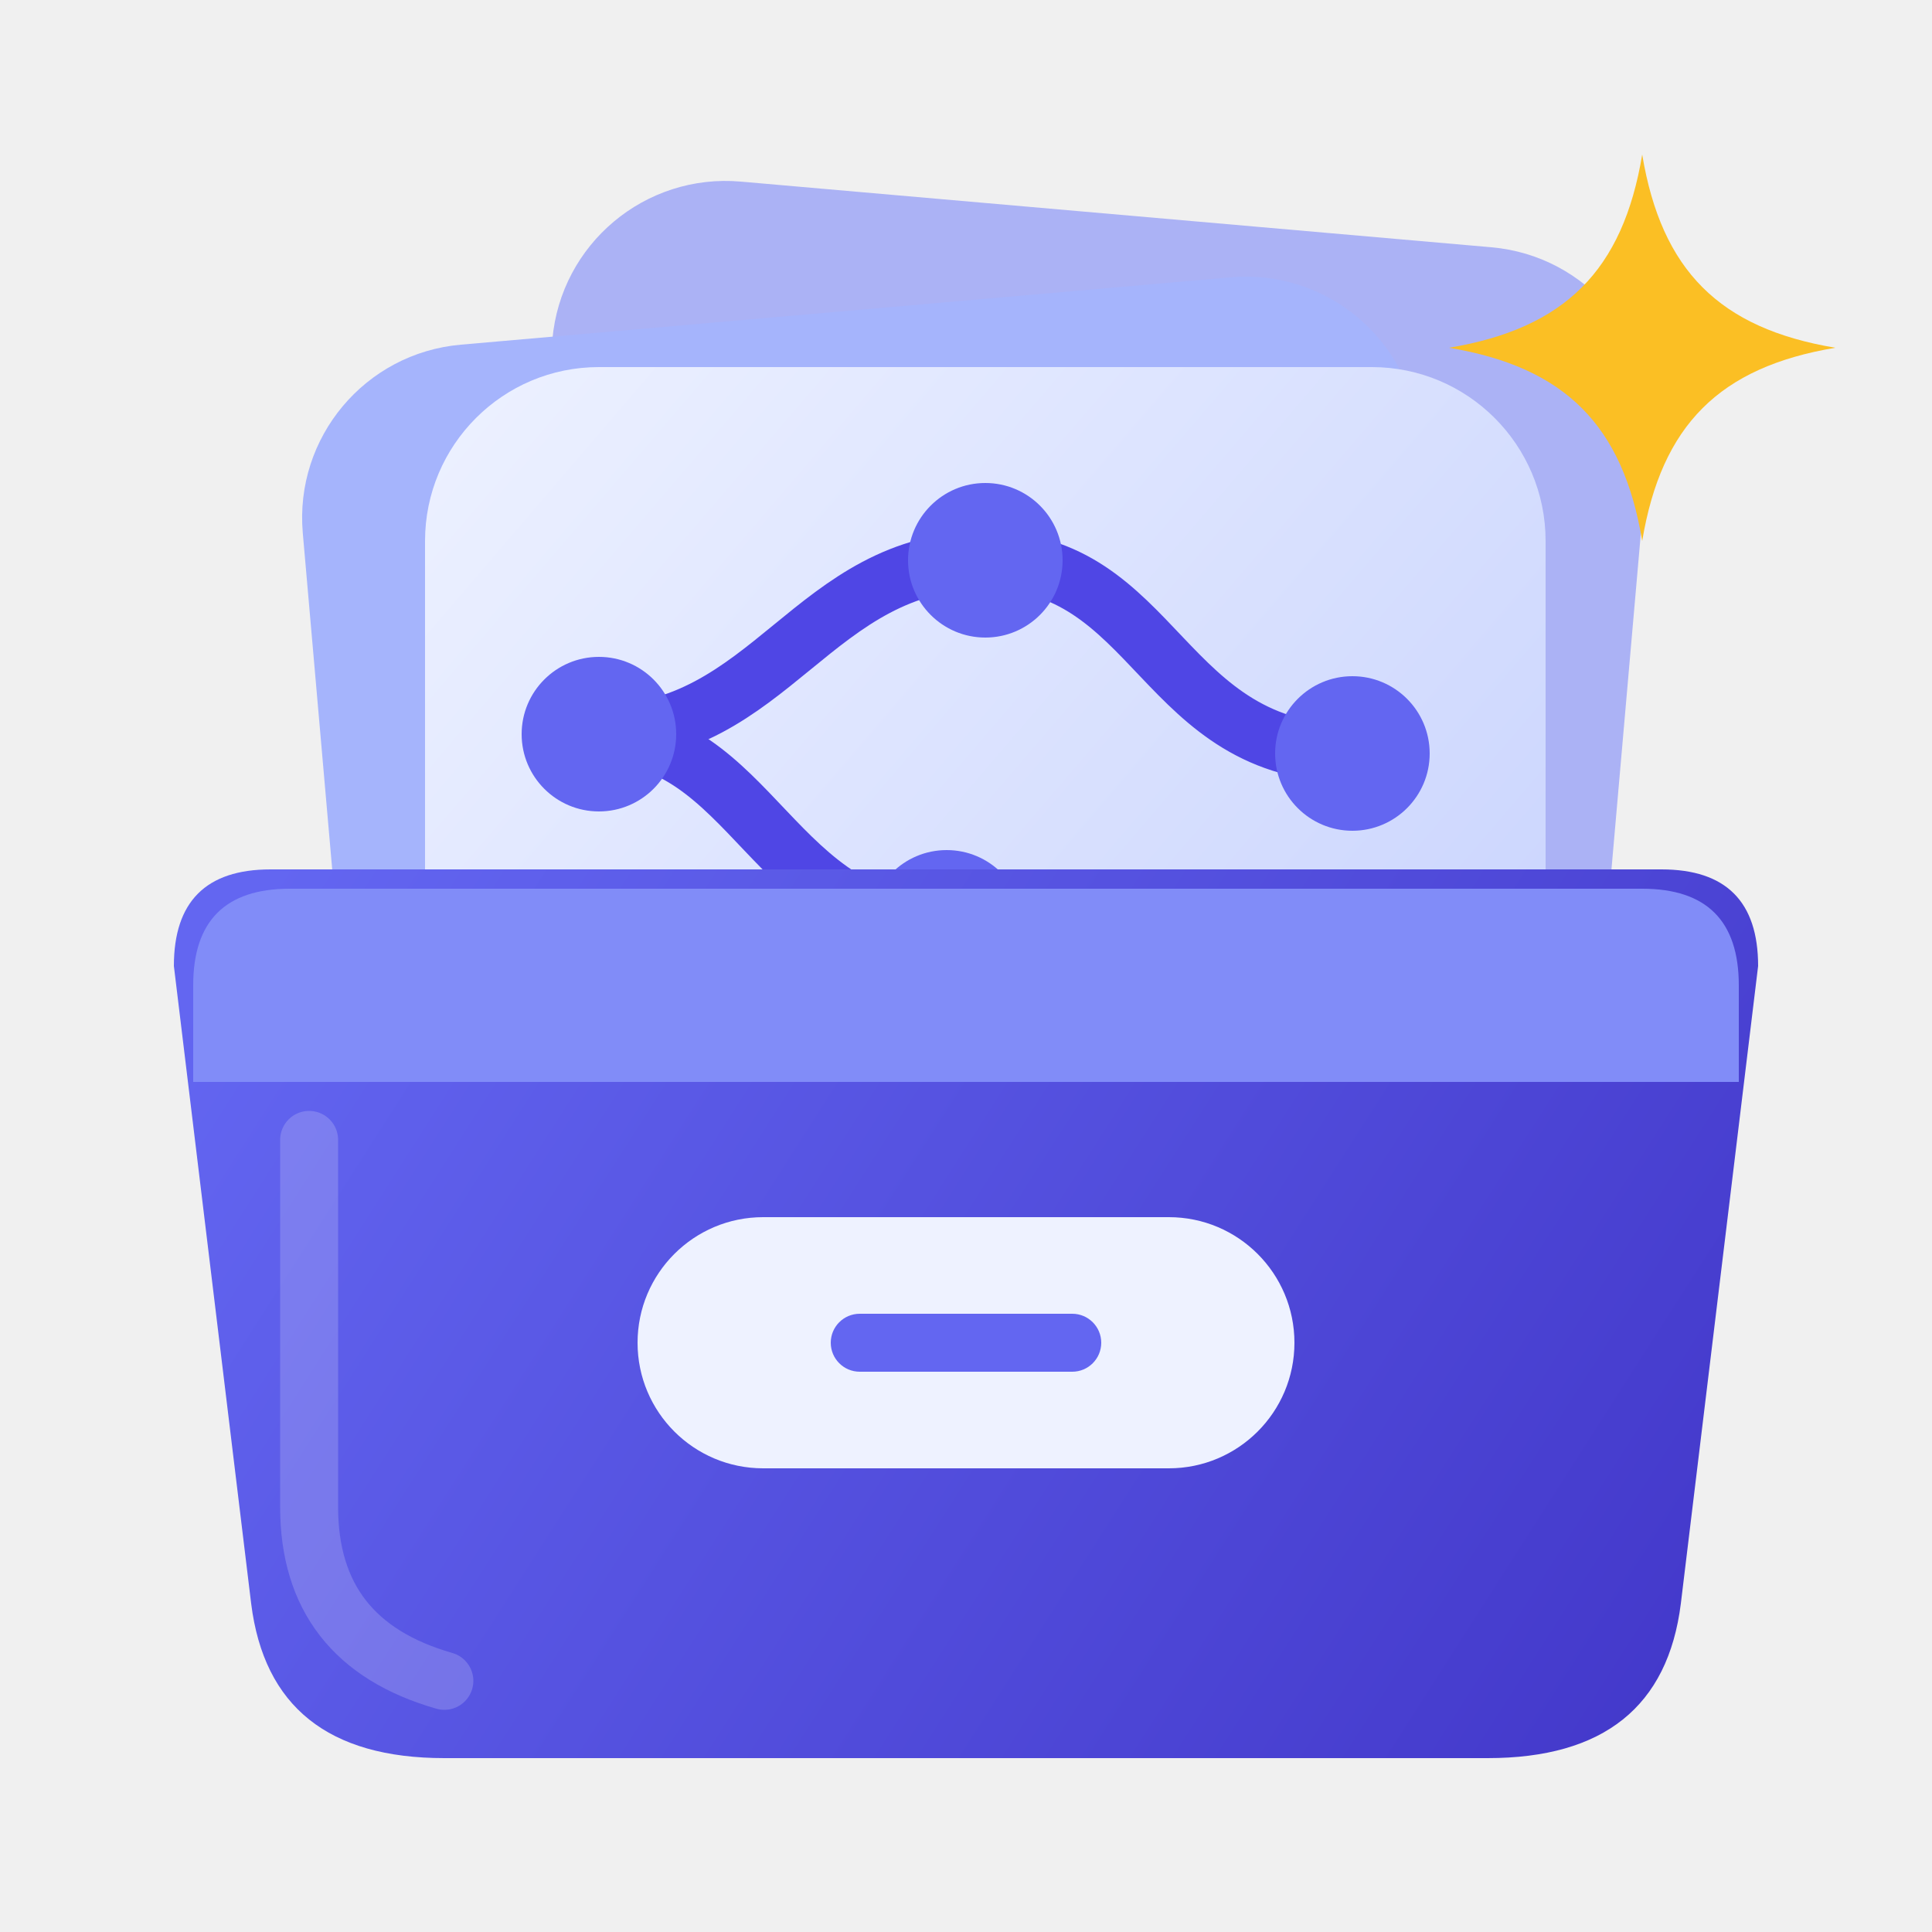
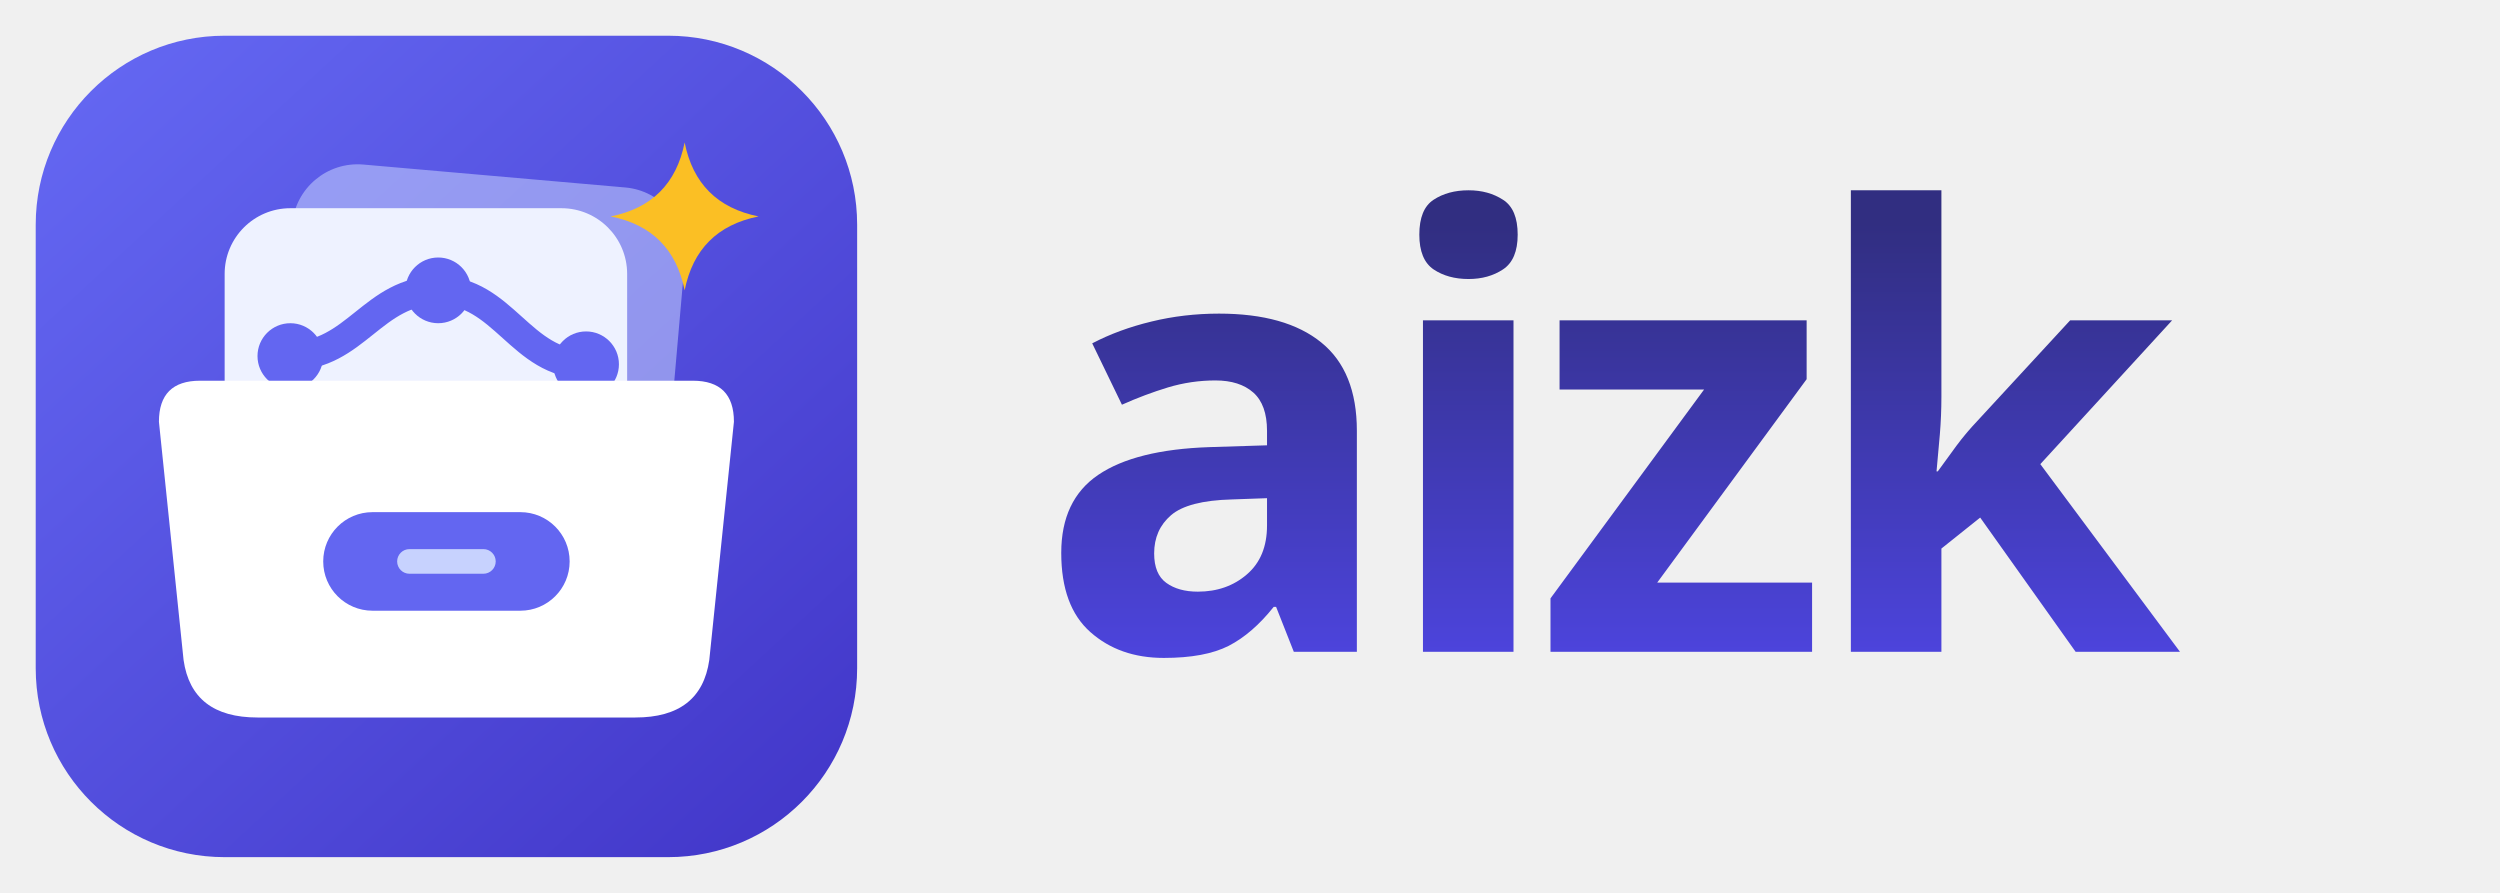
- <svg xmlns="http://www.w3.org/2000/svg" viewBox="0 0 100 100" fill="none" role="img" aria-labelledby="title desc">
+ <svg xmlns="http://www.w3.org/2000/svg" width="560" height="200" viewBox="0 0 280 100" fill="none" role="img" aria-labelledby="title desc">
  <defs>
-     <linearGradient id="memory" x1="14" y1="45" x2="86" y2="91" gradientUnits="userSpaceOnUse">
+     <linearGradient id="logo-indigo" x1="8" y1="5" x2="92" y2="96" gradientUnits="userSpaceOnUse">
      <stop offset="0" stop-color="#6366f1" />
      <stop offset="1" stop-color="#4338ca" />
    </linearGradient>
-     <linearGradient id="card" x1="22" y1="17" x2="78" y2="65" gradientUnits="userSpaceOnUse">
-       <stop offset="0" stop-color="#eef2ff" />
-       <stop offset="1" stop-color="#c7d2fe" />
+     <linearGradient id="logo-word" x1="116" y1="25" x2="116" y2="78" gradientUnits="userSpaceOnUse">
+       <stop offset="0" stop-color="#312e81" />
+       <stop offset="1" stop-color="#4f46e5" />
    </linearGradient>
  </defs>
-   <rect x="27" y="11" width="57" height="52" rx="9" transform="rotate(5 55.5 37)" fill="#818cf8" opacity="0.62" />
-   <rect x="17" y="16" width="58" height="51" rx="9" transform="rotate(-5 46 41.5)" fill="#a5b4fc" />
-   <rect x="22" y="19" width="58" height="51" rx="9" fill="url(#card)" />
-   <g stroke="#4f46e5" stroke-width="3" stroke-linecap="round" stroke-linejoin="round">
-     <path d="M31 38 C40 38 42 29 51 29 C60 29 60 39 70 39" />
-     <path d="M31 38 C39 38 40 48 49 48" />
+   <g transform="translate(4 4) scale(.92)">
+     <rect width="100" height="100" rx="23" fill="url(#logo-indigo)" />
+     <rect x="30" y="17" width="48" height="42" rx="8" transform="rotate(5 54 38)" fill="#c7d2fe" opacity=".55" />
+     <rect x="23" y="21" width="49" height="43" rx="8" fill="#eef2ff" />
+     <path d="M31 39 C39 39 41 31 49 31 C57 31 59 40 67 40" stroke="#6366f1" stroke-width="3.5" stroke-linecap="round" />
+     <g fill="#6366f1">
+       <circle cx="31" cy="39" r="4" />
+       <circle cx="49" cy="31" r="4" />
+       <circle cx="67" cy="40" r="4" />
+     </g>
+     <path d="M15 47 Q15 42 20 42 H80 Q85 42 85 47 L82 76 Q81 83 73 83 H27 Q19 83 18 76 Z" fill="#fff" />
+     <rect x="35" y="58" width="30" height="12" rx="6" fill="#6366f1" />
+     <rect x="44" y="62.5" width="12" height="3" rx="1.5" fill="#c7d2fe" />
+     <path d="M79 13 C80 18 83 21 88 22 C83 23 80 26 79 31 C78 26 75 23 70 22 C75 21 78 18 79 13 Z" fill="#fbbf24" />
  </g>
-   <g fill="#6366f1">
-     <circle cx="31" cy="38" r="4" />
-     <circle cx="51" cy="29" r="4" />
-     <circle cx="70" cy="39" r="4" />
-     <circle cx="49" cy="48" r="4" />
-   </g>
-   <path d="M9 50 Q9 45 14 45 H86 Q91 45 91 50 L87 83 Q86 91 77 91 H23 Q14 91 13 83 Z" fill="url(#memory)" />
-   <path d="M10 51 Q10 46 15 46 H85 Q90 46 90 51 V56 H10 Z" fill="#818cf8" />
-   <path d="M16 59 V78 Q16 85 23 87" stroke="#ffffff" stroke-width="3" stroke-linecap="round" opacity="0.18" />
-   <rect x="33" y="63" width="34" height="13" rx="6.5" fill="#eef2ff" />
-   <rect x="43" y="68" width="14" height="3" rx="1.5" fill="#6366f1" />
-   <path d="M85 8 C86 14 89 17 95 18 C89 19 86 22 85 28 C84 22 81 19 75 18 C81 17 84 14 85 8 Z" fill="#fbbf24" />
+   <text x="116" y="73" font-family="'Space Grotesk', 'Noto Sans', system-ui, sans-serif" font-size="68" font-weight="700" letter-spacing="-3" fill="url(#logo-word)">aizk</text>
</svg>
